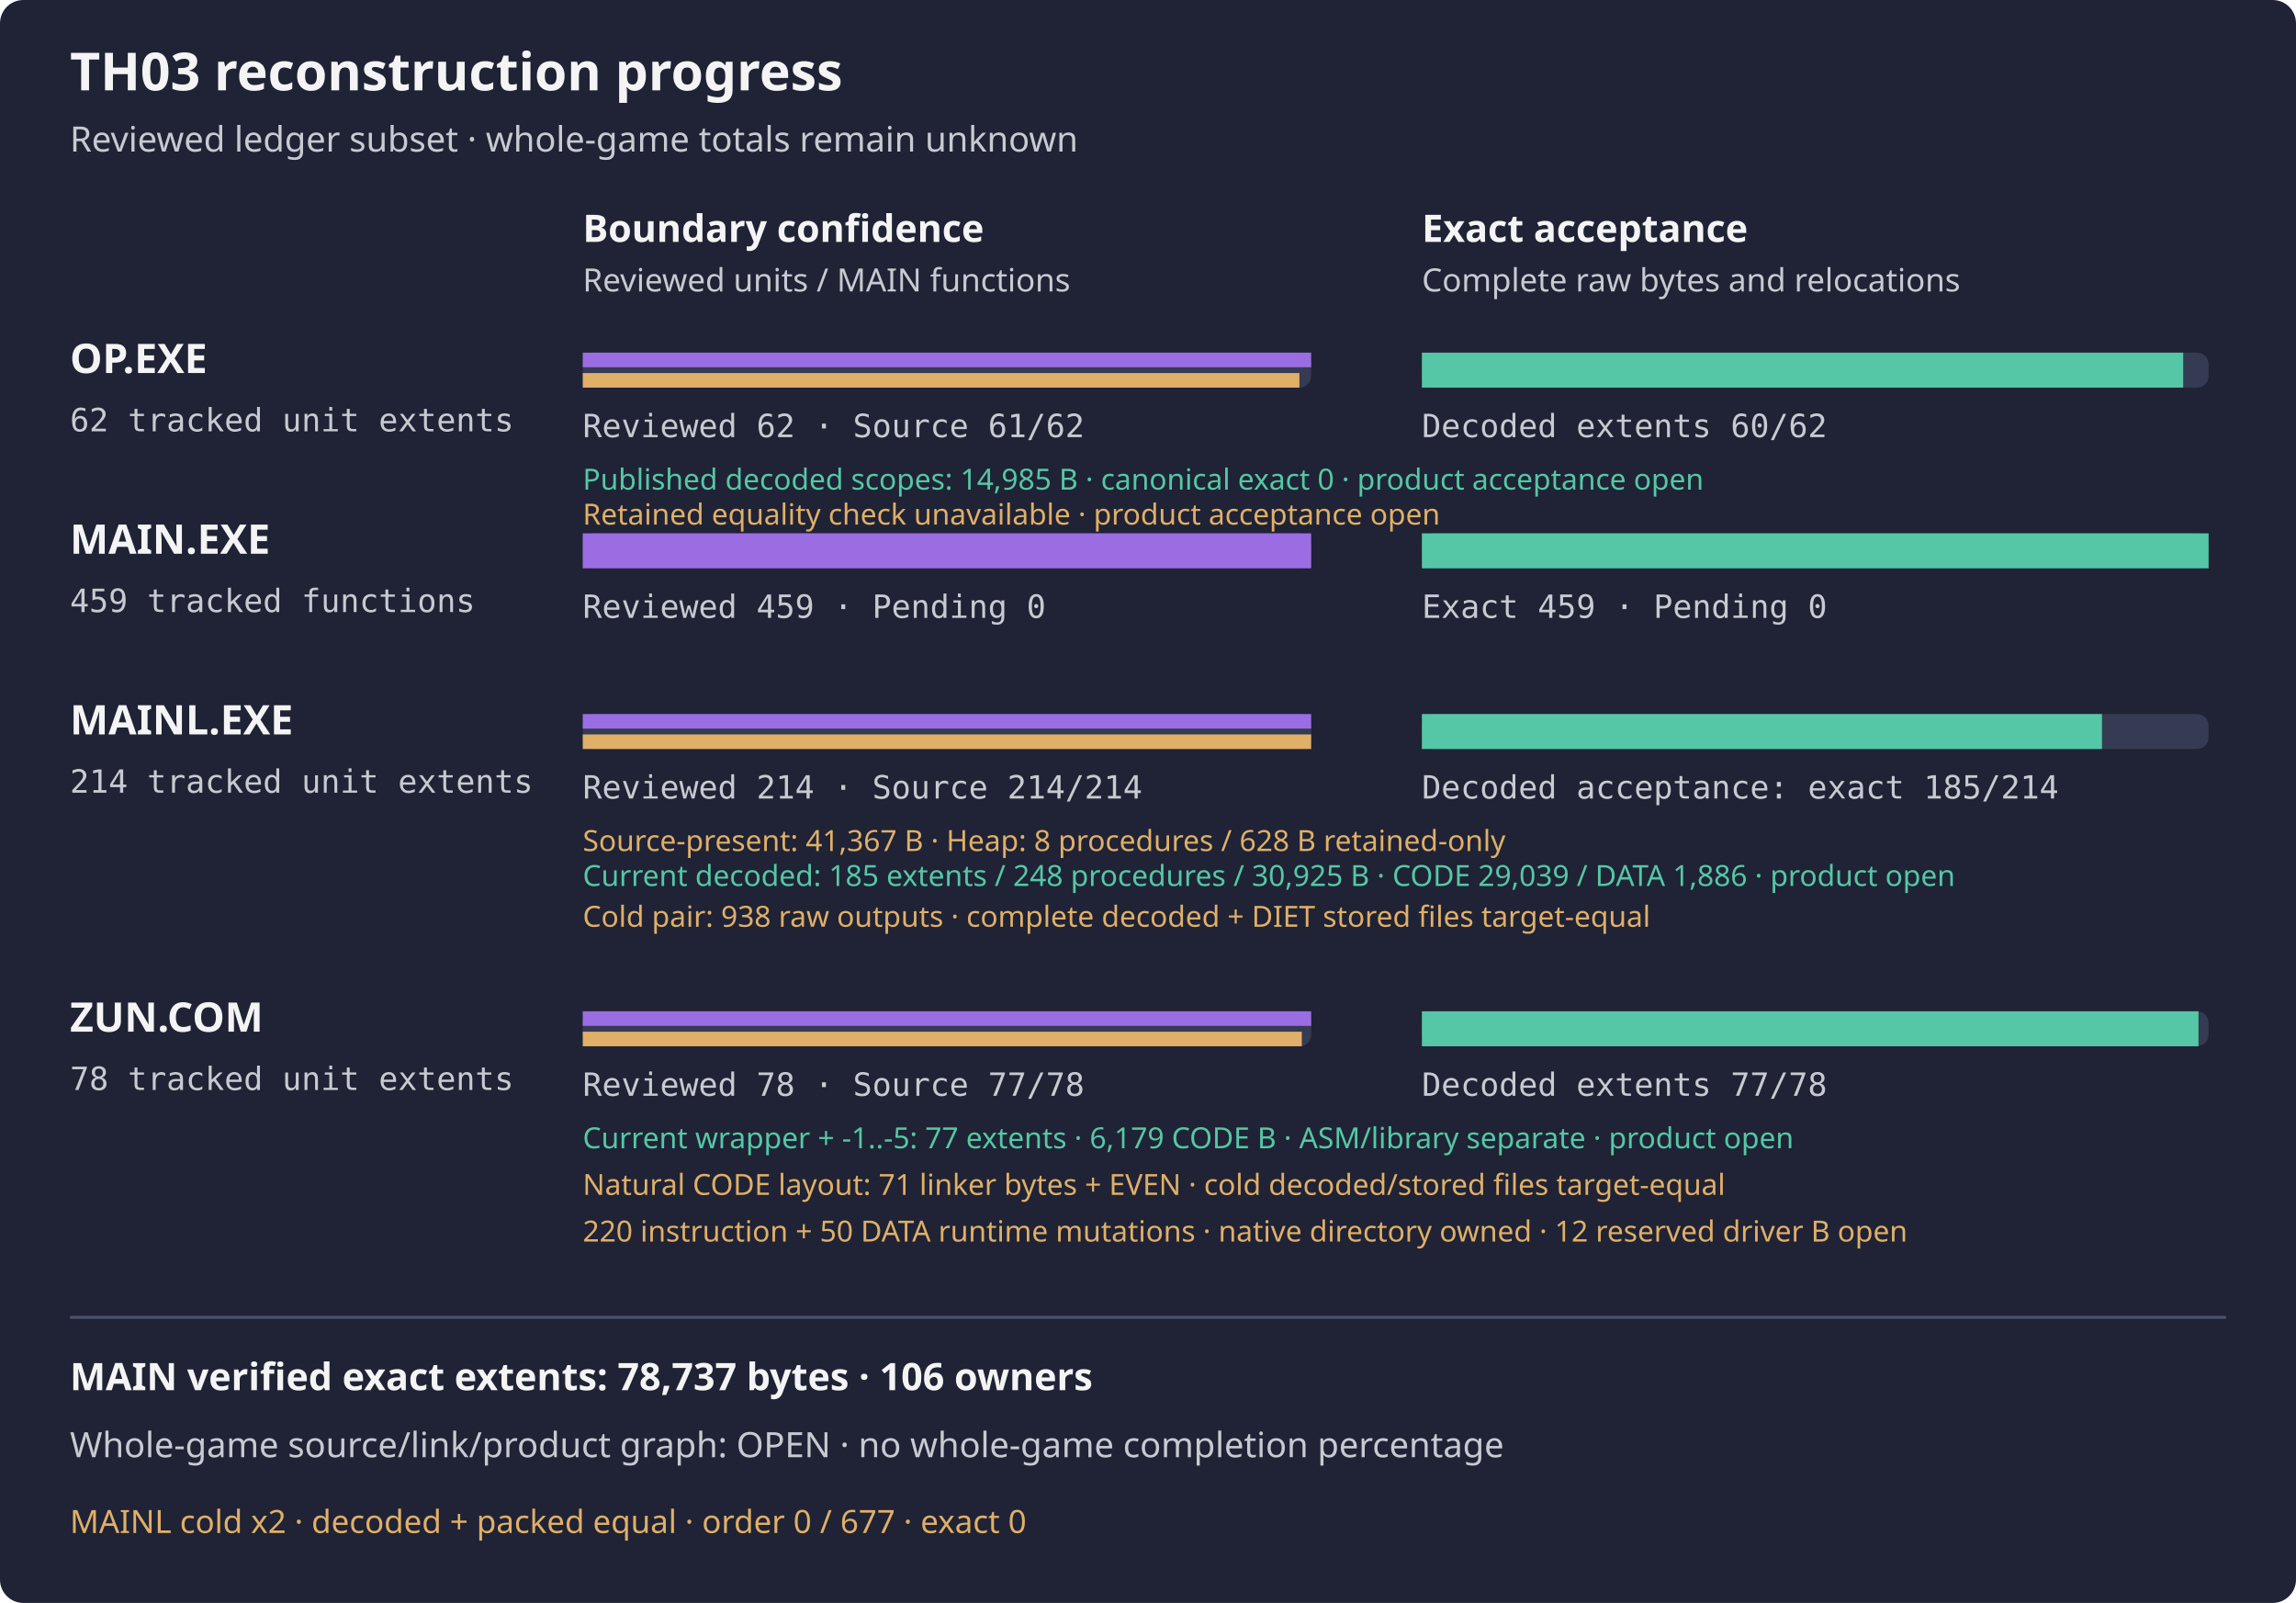
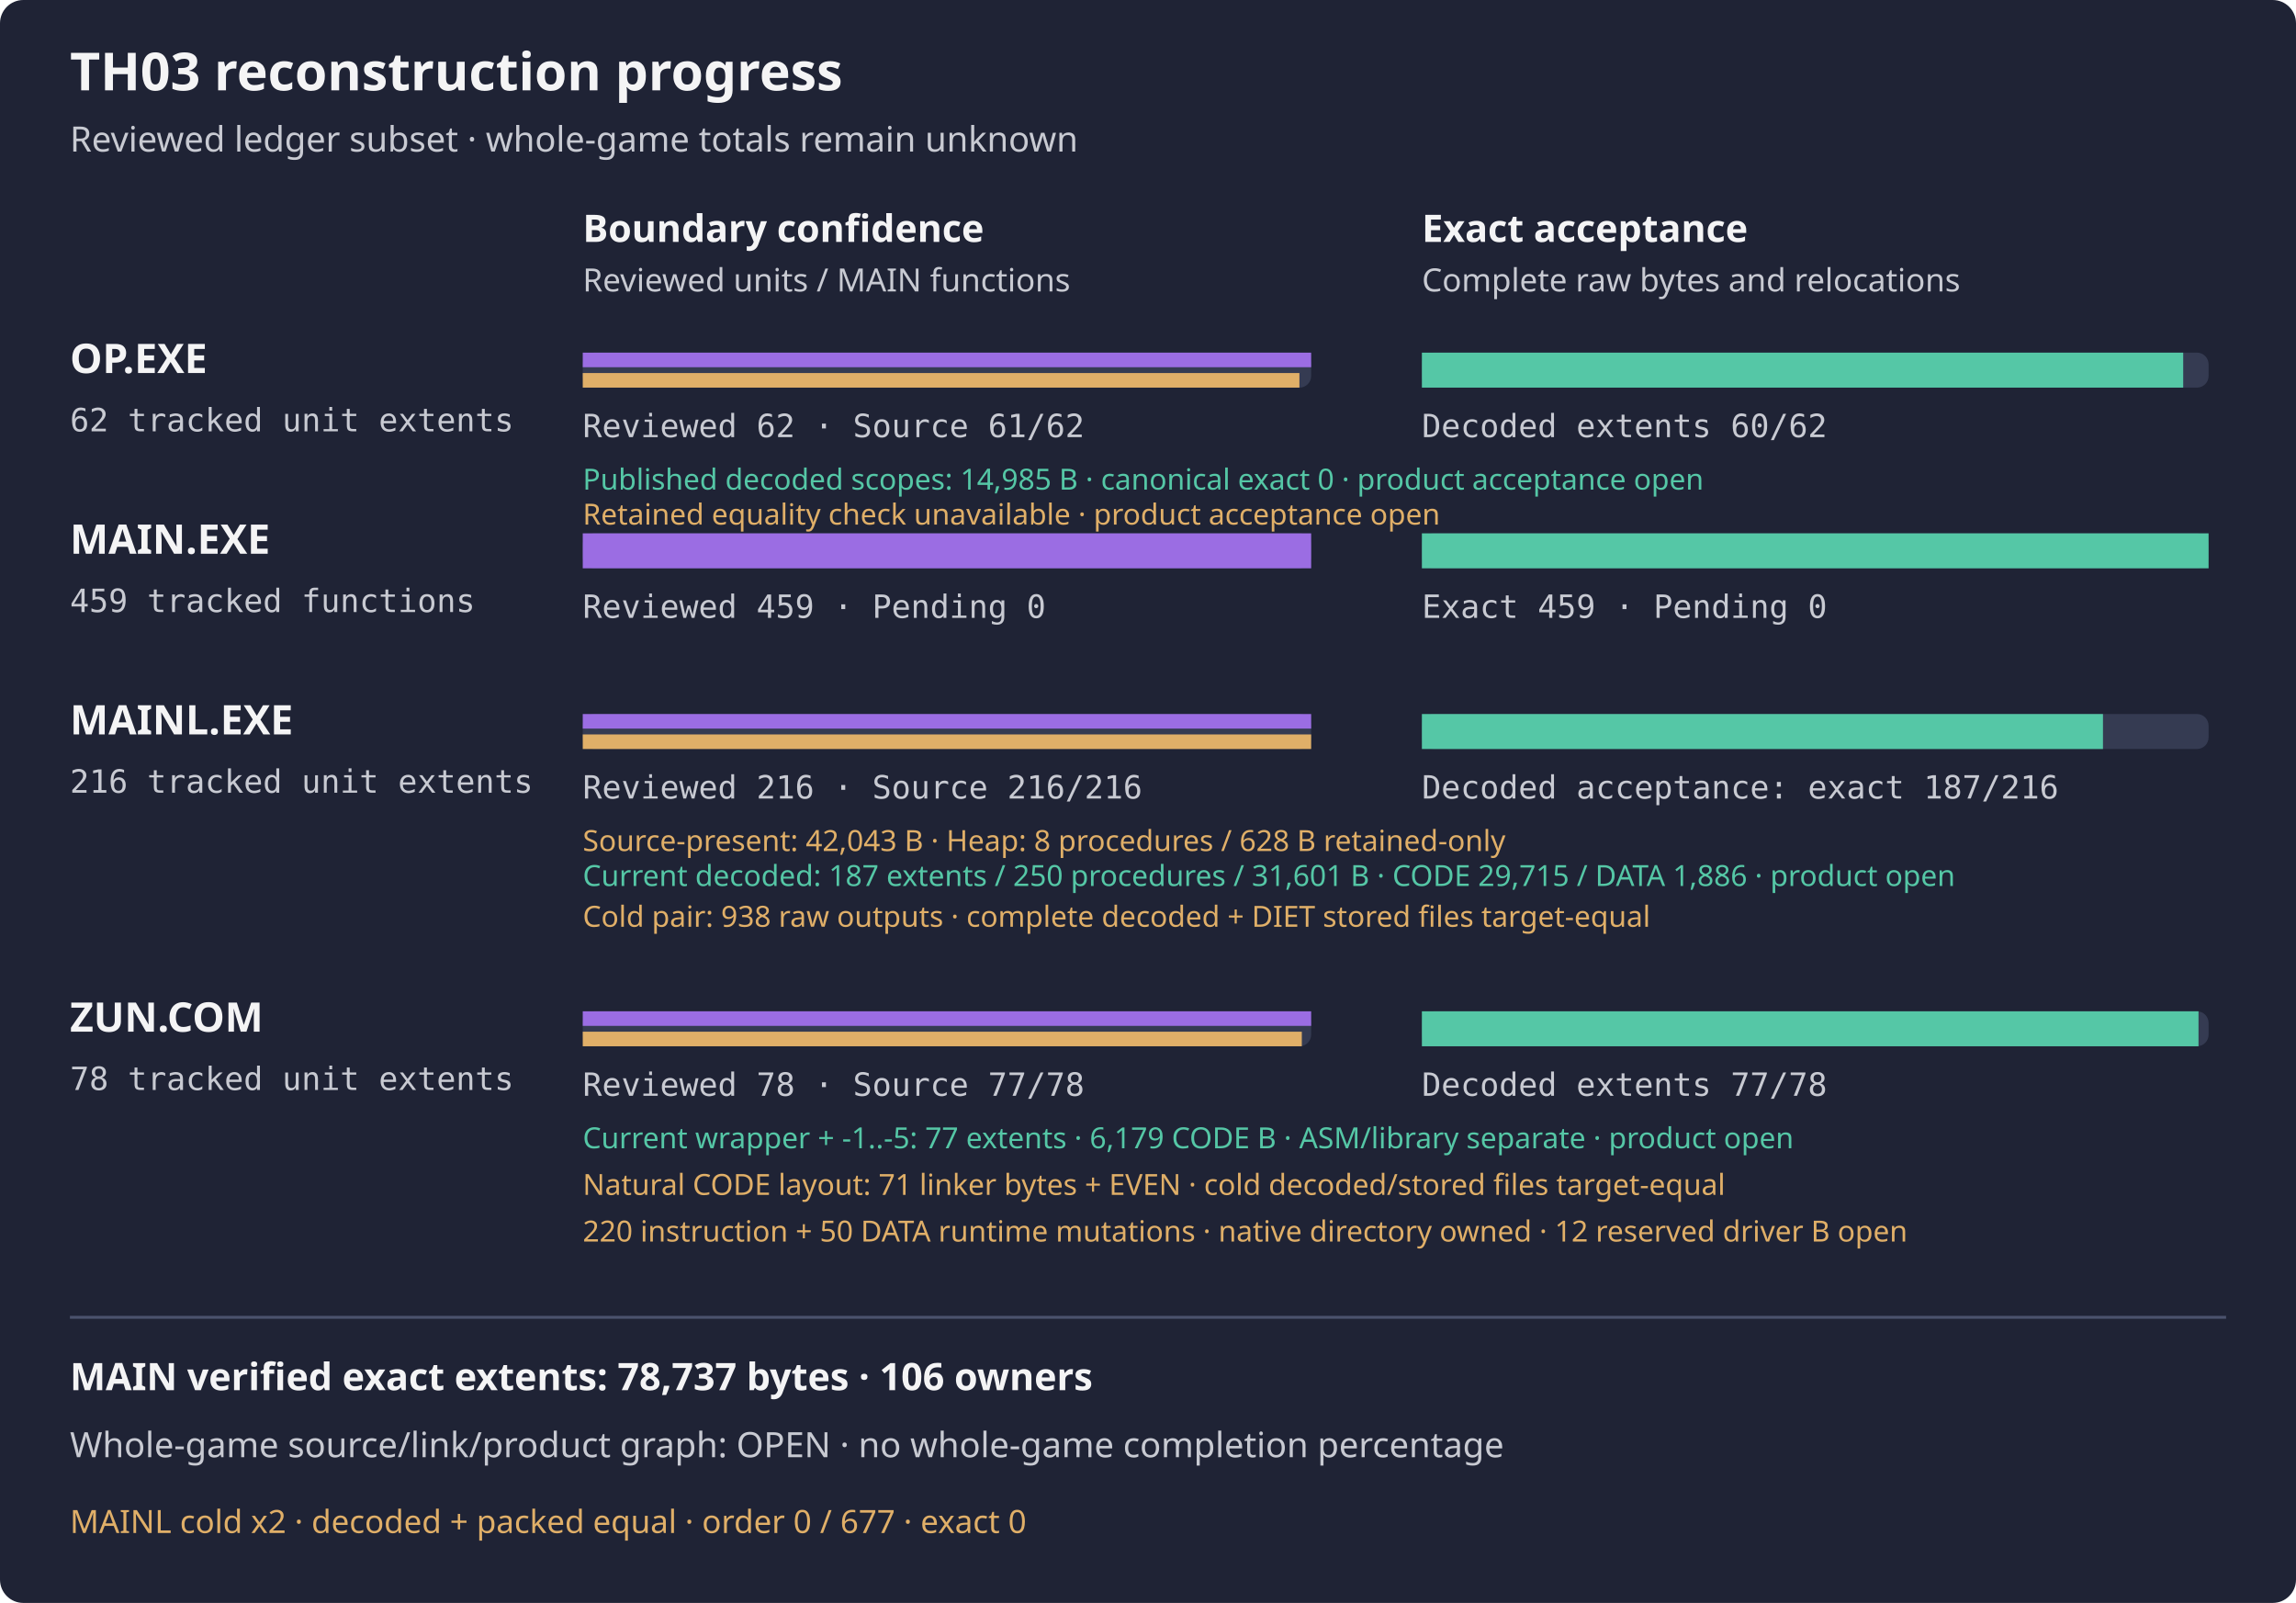
<svg xmlns="http://www.w3.org/2000/svg" width="788" height="550" viewBox="0 0 788 550" role="img" aria-label="TH03 reviewed subset reconstruction progress">
  <rect width="788" height="550" rx="8" fill="#1f2335" />
  <text x="24" y="31" fill="#f4f4f5" font-family="sans-serif" font-size="18" font-weight="600">TH03 reconstruction progress</text>
  <text x="24" y="52" fill="#c8cad2" font-family="sans-serif" font-size="12">Reviewed ledger subset · whole-game totals remain unknown</text>
  <text x="200" y="83" fill="#f4f4f5" font-family="sans-serif" font-size="13" font-weight="600">Boundary confidence</text>
  <text x="488" y="83" fill="#f4f4f5" font-family="sans-serif" font-size="13" font-weight="600">Exact acceptance</text>
  <text x="200" y="100" fill="#c8cad2" font-family="sans-serif" font-size="11">Reviewed units / MAIN functions</text>
  <text x="488" y="100" fill="#c8cad2" font-family="sans-serif" font-size="11">Complete raw bytes and relocations</text>
  <g aria-label="OP.EXE bars count tracked unit extents, not functions; source-present is not exact">
    <text x="24" y="128" fill="#f4f4f5" font-family="sans-serif" font-size="14" font-weight="600">OP.EXE</text>
    <text x="24" y="148" fill="#c8cad2" font-family="monospace" font-size="11">62 tracked unit extents</text>
    <rect x="200" y="121" width="250" height="12" rx="4" fill="#353b52" />
    <rect x="488" y="121" width="270" height="12" rx="4" fill="#353b52" />
    <rect x="200" y="121" width="250.00" height="5" fill="#9b6de3" />
    <rect x="200" y="128" width="245.97" height="5" fill="#e0af68" />
    <rect x="488" y="121" width="261.29" height="12" fill="#55c7a6" />
    <text x="200" y="150" fill="#c8cad2" font-family="monospace" font-size="11">Reviewed 62 · Source 61/62</text>
    <text x="488" y="150" fill="#c8cad2" font-family="monospace" font-size="11">Decoded extents 60/62</text>
  </g>
  <text x="200" y="168" fill="#55c7a6" font-family="sans-serif" font-size="10">Published decoded scopes: 14,985 B · canonical exact 0 · product acceptance open</text>
  <text x="200" y="180" fill="#e0af68" font-family="sans-serif" font-size="10">Retained equality check unavailable · product acceptance open</text>
  <text x="24" y="190" fill="#f4f4f5" font-family="sans-serif" font-size="14" font-weight="600">MAIN.EXE</text>
  <text x="24" y="210" fill="#c8cad2" font-family="monospace" font-size="11">459 tracked functions</text>
  <rect x="200" y="183" width="250" height="12" rx="4" fill="#353b52" />
  <rect x="488" y="183" width="270" height="12" rx="4" fill="#353b52" />
  <rect x="200" y="183" width="250.00" height="12" fill="#9b6de3" />
  <rect x="488" y="183" width="270.00" height="12" fill="#55c7a6" />
  <text x="200" y="212" fill="#c8cad2" font-family="monospace" font-size="11">Reviewed 459 · Pending 0</text>
  <text x="488" y="212" fill="#c8cad2" font-family="monospace" font-size="11">Exact 459 · Pending 0</text>
  <g aria-label="MAINL bars count tracked unit extents, not functions; source-present is not exact">
    <text x="24" y="252" fill="#f4f4f5" font-family="sans-serif" font-size="14" font-weight="600">MAINL.EXE</text>
-     <text x="24" y="272" fill="#c8cad2" font-family="monospace" font-size="11">214 tracked unit extents</text>
+     <text x="24" y="272" fill="#c8cad2" font-family="monospace" font-size="11">216 tracked unit extents</text>
    <rect x="200" y="245" width="250" height="12" rx="4" fill="#353b52" />
    <rect x="488" y="245" width="270" height="12" rx="4" fill="#353b52" />
    <rect x="200" y="245" width="250.00" height="5" fill="#9b6de3" />
    <rect x="200" y="252" width="250.00" height="5" fill="#e0af68" />
-     <rect x="488" y="245" width="233.41" height="12" fill="#55c7a6" />
-     <text x="200" y="274" fill="#c8cad2" font-family="monospace" font-size="11">Reviewed 214 · Source 214/214</text>
-     <text x="488" y="274" fill="#c8cad2" font-family="monospace" font-size="11">Decoded acceptance: exact 185/214</text>
-     <text x="200" y="292" fill="#e0af68" font-family="sans-serif" font-size="10">Source-present: 41,367 B · Heap: 8 procedures / 628 B retained-only</text>
+     <rect x="488" y="245" width="233.75" height="12" fill="#55c7a6" />
+     <text x="200" y="274" fill="#c8cad2" font-family="monospace" font-size="11">Reviewed 216 · Source 216/216</text>
+     <text x="488" y="274" fill="#c8cad2" font-family="monospace" font-size="11">Decoded acceptance: exact 187/216</text>
+     <text x="200" y="292" fill="#e0af68" font-family="sans-serif" font-size="10">Source-present: 42,043 B · Heap: 8 procedures / 628 B retained-only</text>
  </g>
-   <text x="200" y="304" fill="#55c7a6" font-family="sans-serif" font-size="10">Current decoded: 185 extents / 248 procedures / 30,925 B · CODE 29,039 / DATA 1,886 · product open</text>
+   <text x="200" y="304" fill="#55c7a6" font-family="sans-serif" font-size="10">Current decoded: 187 extents / 250 procedures / 31,601 B · CODE 29,715 / DATA 1,886 · product open</text>
  <text x="200" y="318" fill="#e0af68" font-family="sans-serif" font-size="10">Cold pair: 938 raw outputs · complete decoded + DIET stored files target-equal</text>
  <g aria-label="ZUN.COM bars count tracked unit extents, not functions; source-present is not exact">
    <text x="24" y="354" fill="#f4f4f5" font-family="sans-serif" font-size="14" font-weight="600">ZUN.COM</text>
    <text x="24" y="374" fill="#c8cad2" font-family="monospace" font-size="11">78 tracked unit extents</text>
    <rect x="200" y="347" width="250" height="12" rx="4" fill="#353b52" />
    <rect x="488" y="347" width="270" height="12" rx="4" fill="#353b52" />
    <rect x="200" y="347" width="250.00" height="5" fill="#9b6de3" />
    <rect x="200" y="354" width="246.79" height="5" fill="#e0af68" />
    <rect x="488" y="347" width="266.54" height="12" fill="#55c7a6" />
    <text x="200" y="376" fill="#c8cad2" font-family="monospace" font-size="11">Reviewed 78 · Source 77/78</text>
    <text x="488" y="376" fill="#c8cad2" font-family="monospace" font-size="11">Decoded extents 77/78</text>
  </g>
  <text x="200" y="394" fill="#55c7a6" font-family="sans-serif" font-size="10">Current wrapper + -1..-5: 77 extents · 6,179 CODE B · ASM/library separate · product open</text>
  <text x="200" y="410" fill="#e0af68" font-family="sans-serif" font-size="10">Natural CODE layout: 71 linker bytes + EVEN · cold decoded/stored files target-equal</text>
  <text x="200" y="426" fill="#e0af68" font-family="sans-serif" font-size="10">220 instruction + 50 DATA runtime mutations · native directory owned · 12 reserved driver B open</text>
  <path d="M24 452 H764" stroke="#4b526d" />
  <text x="24" y="477" fill="#f4f4f5" font-family="sans-serif" font-size="13" font-weight="600">MAIN verified exact extents: 78,737 bytes · 106 owners</text>
  <text x="24" y="500" fill="#c8cad2" font-family="sans-serif" font-size="12">Whole-game source/link/product graph: OPEN · no whole-game completion percentage</text>
  <text x="24" y="526" fill="#e0af68" font-family="sans-serif" font-size="11">MAINL cold x2 · decoded + packed equal · order 0 / 677 · exact 0</text>
</svg>
